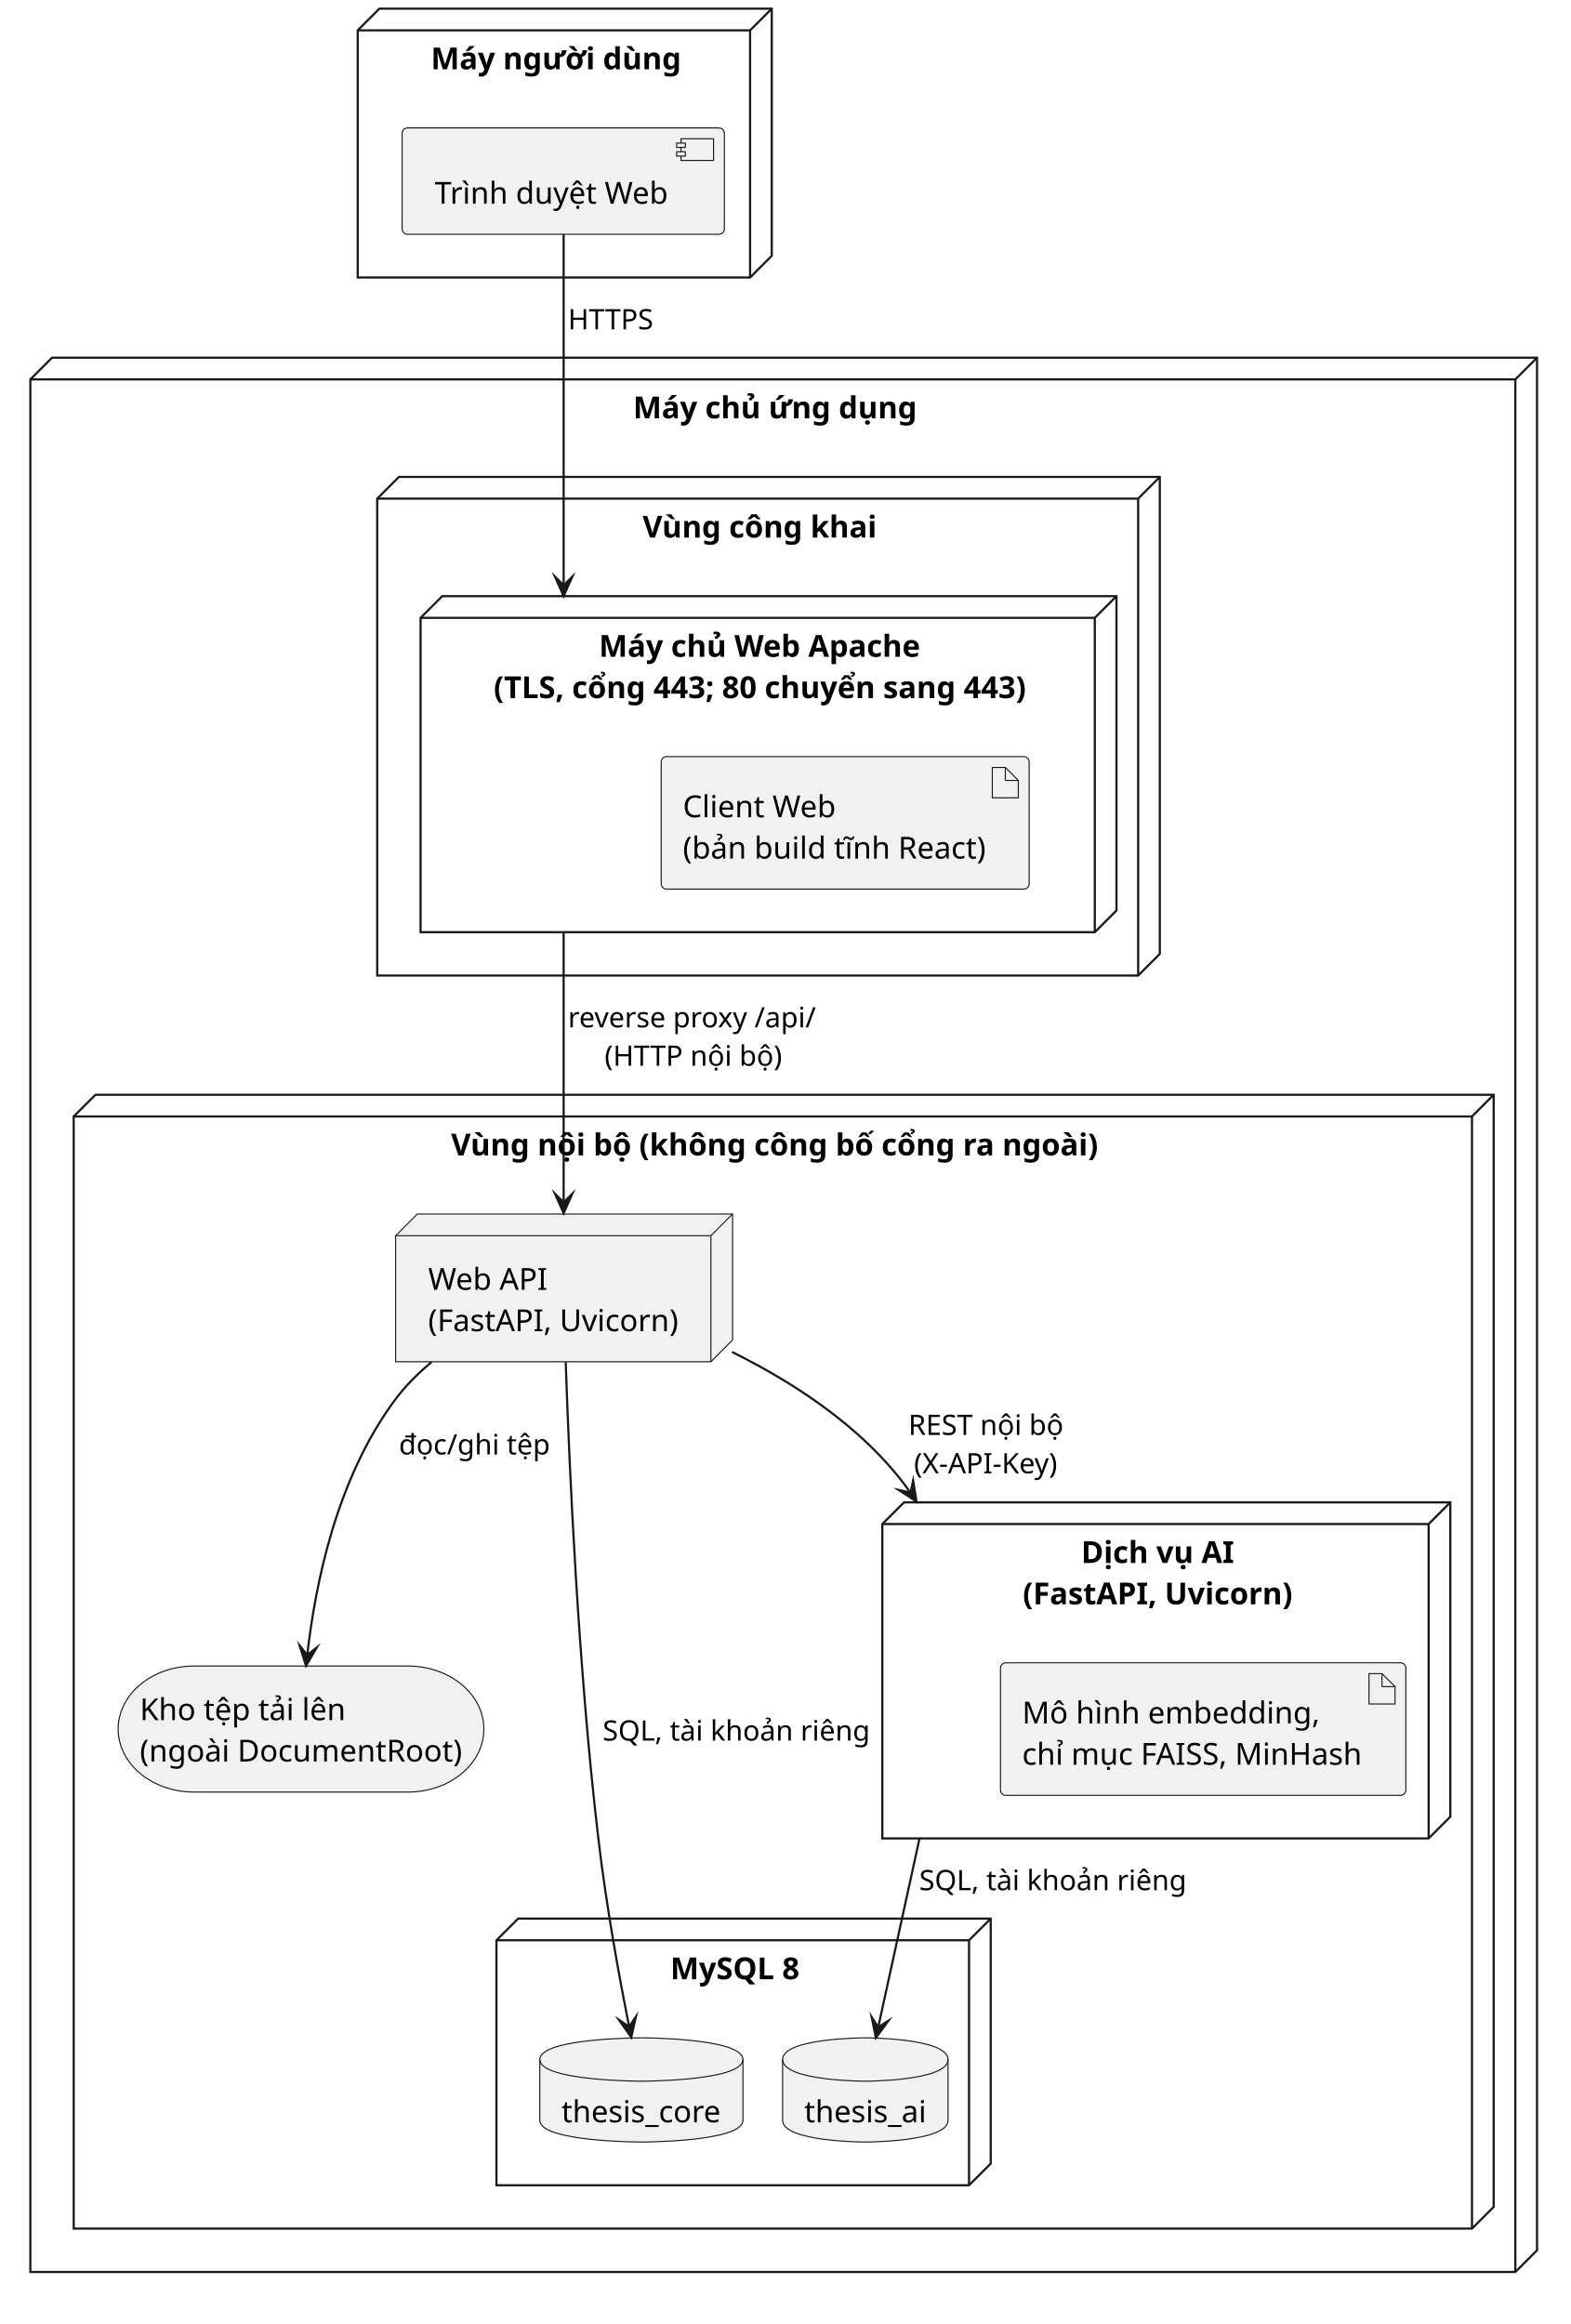
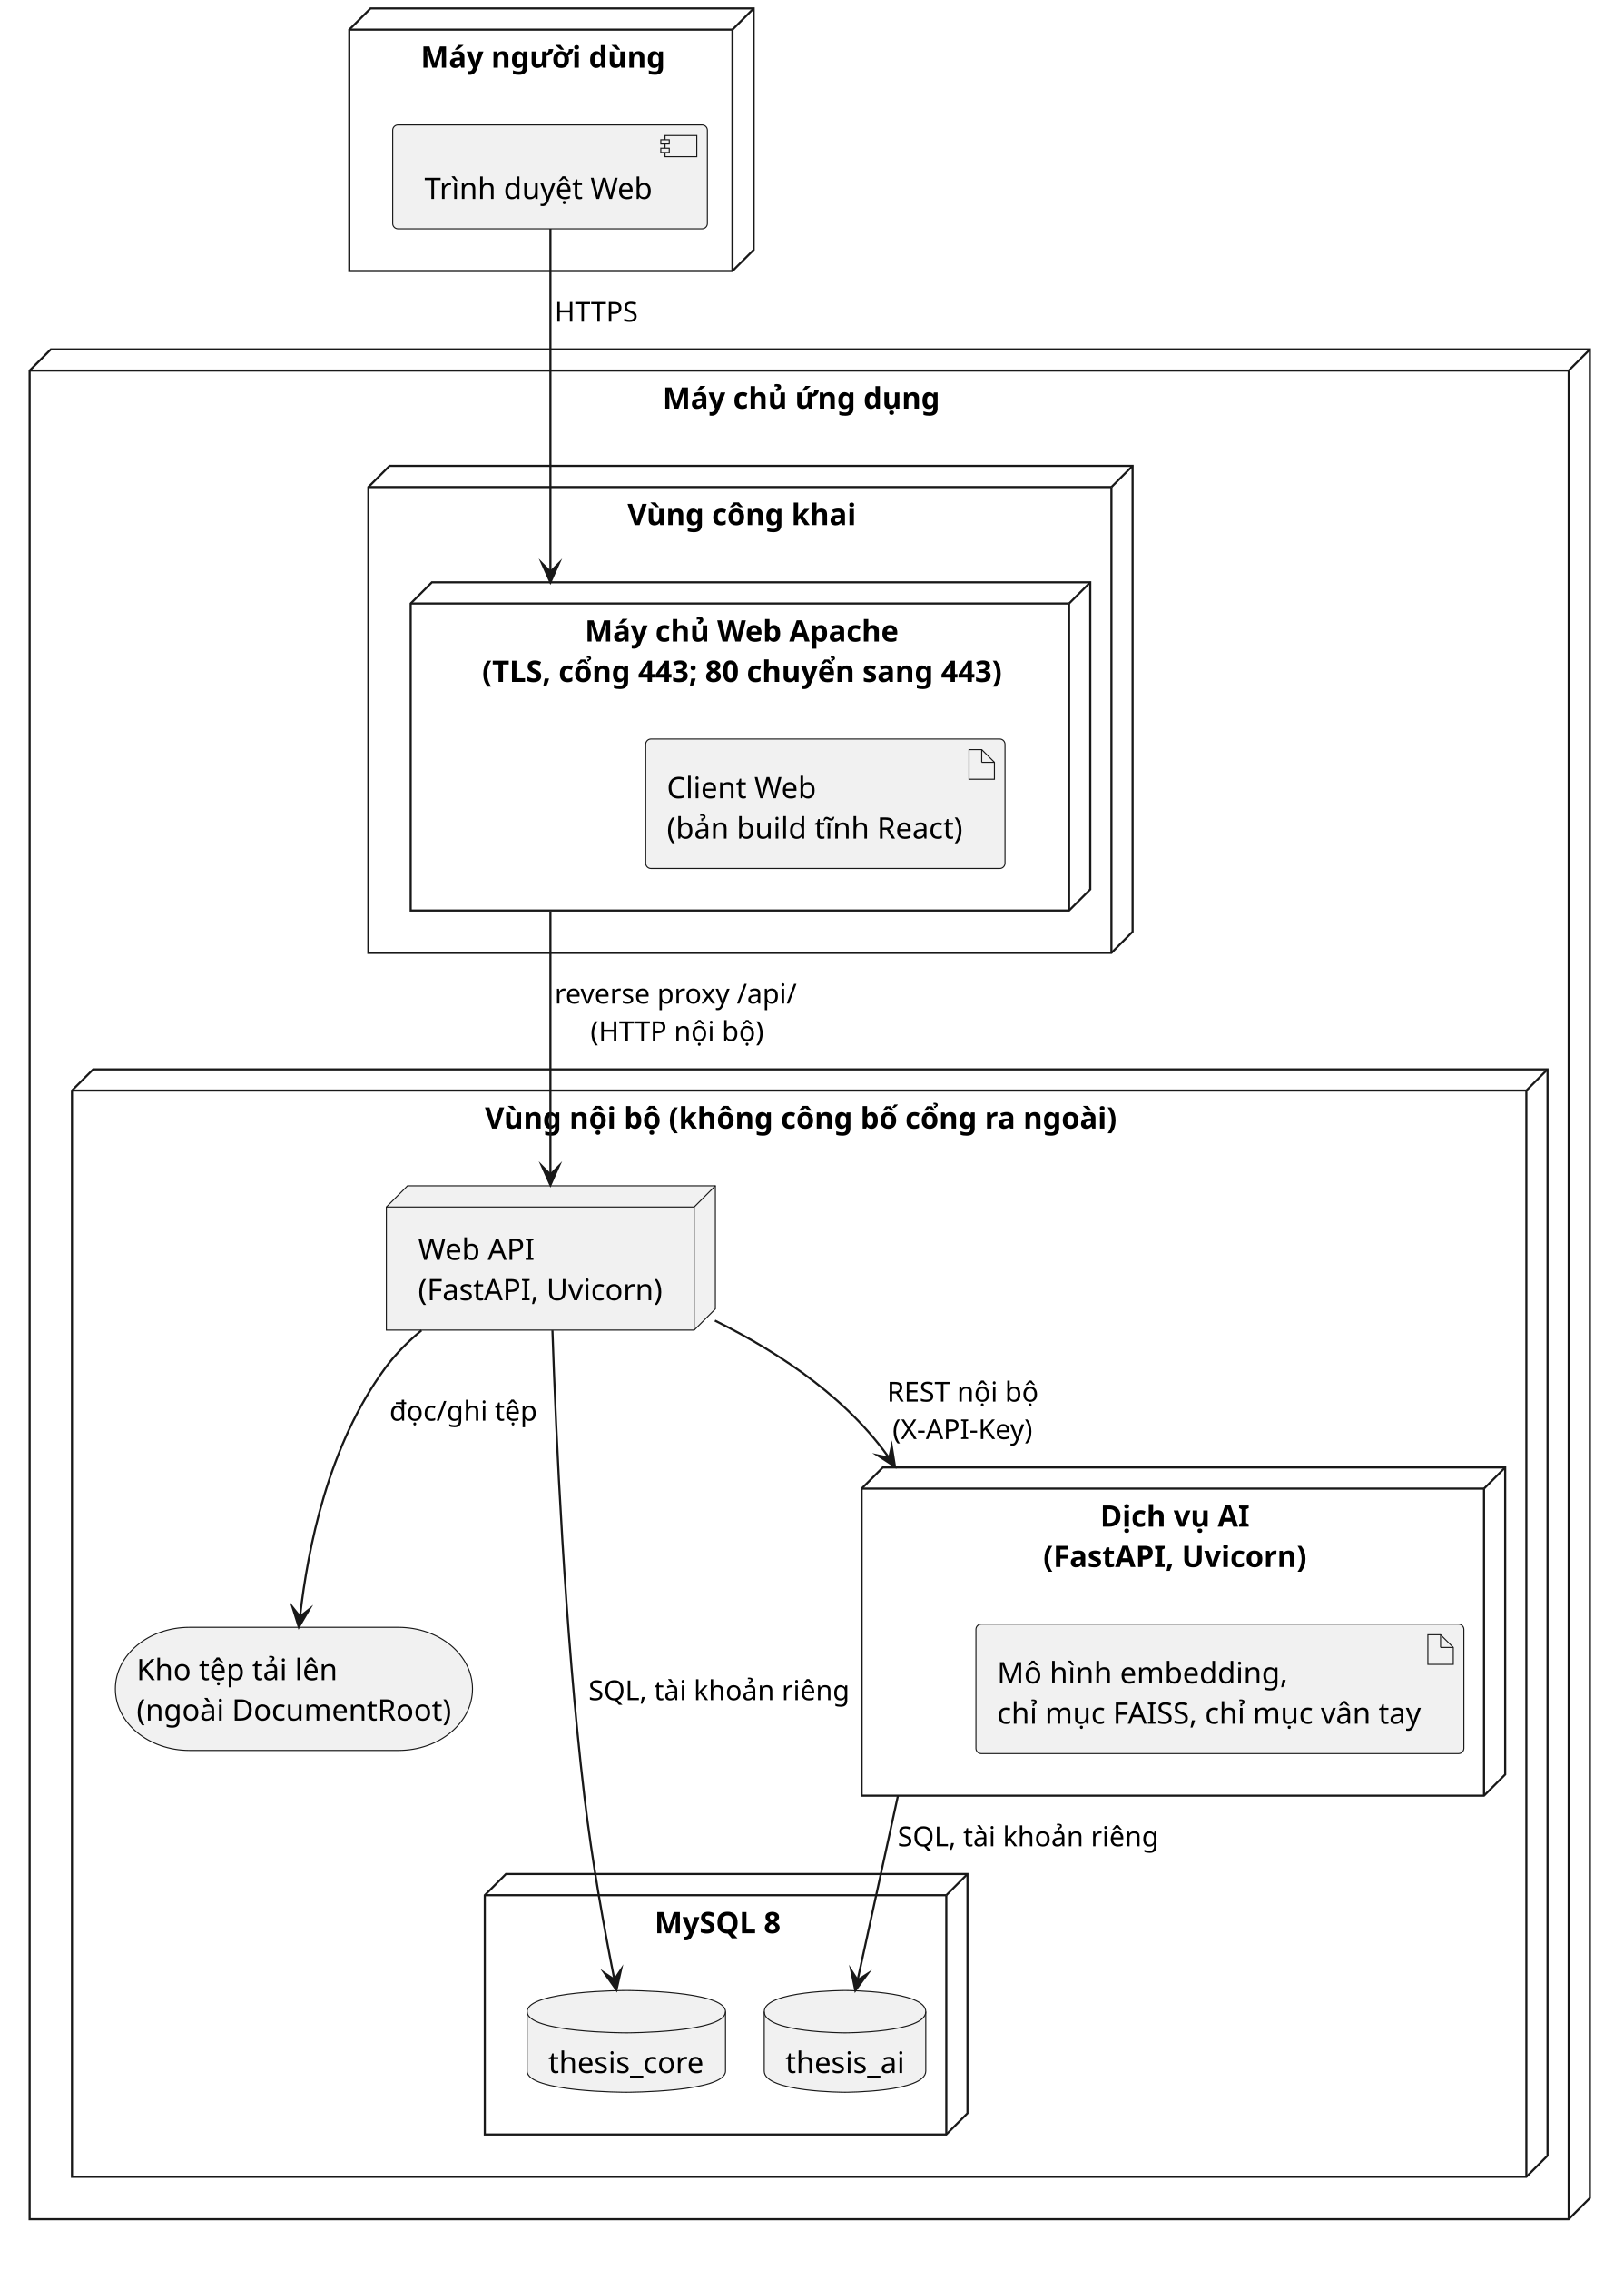
- <svg xmlns="http://www.w3.org/2000/svg" version="1.1" data-diagram-type="DESCRIPTION" style="width:1132px;height:1675px;background:#FFFFFF;" width="1132.813px" height="1675px" viewBox="0 0 1132 1675" zoomAndPan="magnify" preserveAspectRatio="none" contentStyleType="text/css">
+ <svg xmlns="http://www.w3.org/2000/svg" version="1.1" data-diagram-type="DESCRIPTION" style="width:1198px;height:1675px;background:#FFFFFF;" width="1198.438px" height="1675px" viewBox="0 0 1198 1675" zoomAndPan="magnify" preserveAspectRatio="none" contentStyleType="text/css">
  <defs />
  <g font-family="sans-serif" lengthAdjust="spacing">
    <g class="cluster" data-qualified-name="UserMachine" id="ent0001" data-source-line="6">
      <polygon points="257.813,21.875,273.438,6.25,556.25,6.25,556.25,184.375,540.625,200,257.813,200,257.813,21.875" fill="none" style="stroke:#181818;stroke-width:1.563;stroke-linejoin:miter;stroke-miterlimit:10;" />
      <line x1="540.625" y1="21.875" x2="556.25" y2="6.25" style="stroke:#181818;stroke-width:1.563;" />
      <line x1="257.813" y1="21.875" x2="540.625" y2="21.875" style="stroke:#181818;stroke-width:1.563;" />
      <line x1="540.625" y1="21.875" x2="540.625" y2="200" style="stroke:#181818;stroke-width:1.563;" />
      <text x="310.547" y="49.947" fill="#000" font-size="21.875" textLength="180.468" font-weight="700" font-family="'Noto Sans'">Máy người dùng</text>
    </g>
    <g class="cluster" data-qualified-name="Server" id="ent0003" data-source-line="10">
-       <polygon points="21.875,273.438,37.5,257.813,1107.813,257.813,1107.813,1621.875,1092.188,1637.5,21.875,1637.5,21.875,273.438" fill="none" style="stroke:#181818;stroke-width:1.563;stroke-linejoin:miter;stroke-miterlimit:10;" />
-       <line x1="1092.188" y1="273.438" x2="1107.813" y2="257.813" style="stroke:#181818;stroke-width:1.563;" />
-       <line x1="21.875" y1="273.438" x2="1092.188" y2="273.438" style="stroke:#181818;stroke-width:1.563;" />
-       <line x1="1092.188" y1="273.438" x2="1092.188" y2="1637.5" style="stroke:#181818;stroke-width:1.563;" />
-       <text x="456.285" y="301.509" fill="#000" font-size="21.875" textLength="204.618" font-weight="700" font-family="'Noto Sans'">Máy chủ ứng dụng</text>
+       <polygon points="21.875,273.438,37.5,257.813,1173.438,257.813,1173.438,1621.875,1157.813,1637.5,21.875,1637.5,21.875,273.438" fill="none" style="stroke:#181818;stroke-width:1.563;stroke-linejoin:miter;stroke-miterlimit:10;" />
+       <line x1="1157.813" y1="273.438" x2="1173.438" y2="257.813" style="stroke:#181818;stroke-width:1.563;" />
+       <line x1="21.875" y1="273.438" x2="1157.813" y2="273.438" style="stroke:#181818;stroke-width:1.563;" />
+       <line x1="1157.813" y1="273.438" x2="1157.813" y2="1637.5" style="stroke:#181818;stroke-width:1.563;" />
+       <text x="489.097" y="301.509" fill="#000" font-size="21.875" textLength="204.618" font-weight="700" font-family="'Noto Sans'">Máy chủ ứng dụng</text>
    </g>
    <g class="cluster" data-qualified-name="Server.Public" id="ent0004" data-source-line="11">
      <polygon points="271.875,359.375,287.5,343.75,835.938,343.75,835.938,687.5,820.313,703.125,271.875,703.125,271.875,359.375" fill="none" style="stroke:#181818;stroke-width:1.563;stroke-linejoin:miter;stroke-miterlimit:10;" />
      <line x1="820.313" y1="359.375" x2="835.938" y2="343.75" style="stroke:#181818;stroke-width:1.563;" />
      <line x1="271.875" y1="359.375" x2="820.313" y2="359.375" style="stroke:#181818;stroke-width:1.563;" />
      <line x1="820.313" y1="359.375" x2="820.313" y2="703.125" style="stroke:#181818;stroke-width:1.563;" />
      <text x="463.153" y="387.447" fill="#000" font-size="21.875" textLength="169.006" font-weight="700" font-family="'Noto Sans'">Vùng công khai</text>
    </g>
    <g class="cluster" data-qualified-name="Server.Public.Apache" id="ent0005" data-source-line="12">
      <polygon points="303.125,445.313,318.75,429.688,804.688,429.688,804.688,656.25,789.063,671.875,303.125,671.875,303.125,445.313" fill="none" style="stroke:#181818;stroke-width:1.563;stroke-linejoin:miter;stroke-miterlimit:10;" />
      <line x1="789.063" y1="445.313" x2="804.688" y2="429.688" style="stroke:#181818;stroke-width:1.563;" />
      <line x1="303.125" y1="445.313" x2="789.063" y2="445.313" style="stroke:#181818;stroke-width:1.563;" />
      <line x1="789.063" y1="445.313" x2="789.063" y2="671.875" style="stroke:#181818;stroke-width:1.563;" />
      <text x="431.675" y="473.384" fill="#000" font-size="21.875" textLength="231.962" font-weight="700" font-family="'Noto Sans'">Máy chủ Web Apache</text>
      <text x="355.835" y="503.178" fill="#000" font-size="21.875" textLength="383.642" font-weight="700" font-family="'Noto Sans'">(TLS, cổng 443; 80 chuyển sang 443)</text>
    </g>
    <g class="cluster" data-qualified-name="Server.Internal" id="ent0007" data-source-line="16">
-       <polygon points="53.125,804.688,68.75,789.063,1076.563,789.063,1076.563,1590.625,1060.938,1606.25,53.125,1606.25,53.125,804.688" fill="none" style="stroke:#181818;stroke-width:1.563;stroke-linejoin:miter;stroke-miterlimit:10;" />
-       <line x1="1060.938" y1="804.688" x2="1076.563" y2="789.063" style="stroke:#181818;stroke-width:1.563;" />
-       <line x1="53.125" y1="804.688" x2="1060.938" y2="804.688" style="stroke:#181818;stroke-width:1.563;" />
-       <line x1="1060.938" y1="804.688" x2="1060.938" y2="1606.25" style="stroke:#181818;stroke-width:1.563;" />
-       <text x="325.101" y="832.759" fill="#000" font-size="21.875" textLength="466.986" font-weight="700" font-family="'Noto Sans'">Vùng nội bộ (không công bố cổng ra ngoài)</text>
+       <polygon points="53.125,804.688,68.75,789.063,1142.188,789.063,1142.188,1590.625,1126.563,1606.25,53.125,1606.25,53.125,804.688" fill="none" style="stroke:#181818;stroke-width:1.563;stroke-linejoin:miter;stroke-miterlimit:10;" />
+       <line x1="1126.563" y1="804.688" x2="1142.188" y2="789.063" style="stroke:#181818;stroke-width:1.563;" />
+       <line x1="53.125" y1="804.688" x2="1126.563" y2="804.688" style="stroke:#181818;stroke-width:1.563;" />
+       <line x1="1126.563" y1="804.688" x2="1126.563" y2="1606.25" style="stroke:#181818;stroke-width:1.563;" />
+       <text x="357.913" y="832.759" fill="#000" font-size="21.875" textLength="466.986" font-weight="700" font-family="'Noto Sans'">Vùng nội bộ (không công bố cổng ra ngoài)</text>
    </g>
    <g class="cluster" data-qualified-name="Server.Internal.AIService" id="ent0009" data-source-line="18">
-       <polygon points="635.938,1098.438,651.563,1082.813,1045.313,1082.813,1045.313,1309.375,1029.688,1325,635.938,1325,635.938,1098.438" fill="none" style="stroke:#181818;stroke-width:1.563;stroke-linejoin:miter;stroke-miterlimit:10;" />
-       <line x1="1029.688" y1="1098.438" x2="1045.313" y2="1082.813" style="stroke:#181818;stroke-width:1.563;" />
-       <line x1="635.938" y1="1098.438" x2="1029.688" y2="1098.438" style="stroke:#181818;stroke-width:1.563;" />
-       <line x1="1029.688" y1="1098.438" x2="1029.688" y2="1325" style="stroke:#181818;stroke-width:1.563;" />
-       <text x="779.239" y="1126.509" fill="#000" font-size="21.875" textLength="110.271" font-weight="700" font-family="'Noto Sans'">Dịch vụ AI</text>
-       <text x="737.163" y="1156.303" fill="#000" font-size="21.875" textLength="194.424" font-weight="700" font-family="'Noto Sans'">(FastAPI, Uvicorn)</text>
+       <polygon points="635.938,1098.438,651.563,1082.813,1110.938,1082.813,1110.938,1309.375,1095.313,1325,635.938,1325,635.938,1098.438" fill="none" style="stroke:#181818;stroke-width:1.563;stroke-linejoin:miter;stroke-miterlimit:10;" />
+       <line x1="1095.313" y1="1098.438" x2="1110.938" y2="1082.813" style="stroke:#181818;stroke-width:1.563;" />
+       <line x1="635.938" y1="1098.438" x2="1095.313" y2="1098.438" style="stroke:#181818;stroke-width:1.563;" />
+       <line x1="1095.313" y1="1098.438" x2="1095.313" y2="1325" style="stroke:#181818;stroke-width:1.563;" />
+       <text x="812.052" y="1126.509" fill="#000" font-size="21.875" textLength="110.271" font-weight="700" font-family="'Noto Sans'">Dịch vụ AI</text>
+       <text x="769.975" y="1156.303" fill="#000" font-size="21.875" textLength="194.424" font-weight="700" font-family="'Noto Sans'">(FastAPI, Uvicorn)</text>
    </g>
    <g class="cluster" data-qualified-name="Server.Internal.MySQL" id="ent0011" data-source-line="21">
      <polygon points="357.813,1398.438,373.438,1382.813,714.063,1382.813,714.063,1559.375,698.438,1575,357.813,1575,357.813,1398.438" fill="none" style="stroke:#181818;stroke-width:1.563;stroke-linejoin:miter;stroke-miterlimit:10;" />
      <line x1="698.438" y1="1398.438" x2="714.063" y2="1382.813" style="stroke:#181818;stroke-width:1.563;" />
      <line x1="357.813" y1="1398.438" x2="698.438" y2="1398.438" style="stroke:#181818;stroke-width:1.563;" />
      <line x1="698.438" y1="1398.438" x2="698.438" y2="1575" style="stroke:#181818;stroke-width:1.563;" />
      <text x="483.138" y="1426.509" fill="#000" font-size="21.875" textLength="93.1" font-weight="700" font-family="'Noto Sans'">MySQL 8</text>
    </g>
    <g class="entity" data-qualified-name="UserMachine.Browser" id="ent0002" data-source-line="7">
      <rect x="289.844" y="92.188" width="232.249" height="76.669" fill="#F1F1F1" style="stroke:#181818;stroke-width:0.781;" rx="3.906" ry="3.906" />
      <rect x="490.843" y="100" width="23.438" height="15.625" fill="#F1F1F1" style="stroke:#181818;stroke-width:0.781;" />
      <rect x="487.718" y="103.125" width="6.25" height="3.125" fill="#F1F1F1" style="stroke:#181818;stroke-width:0.781;" />
      <rect x="487.718" y="109.375" width="6.25" height="3.125" fill="#F1F1F1" style="stroke:#181818;stroke-width:0.781;" />
      <text x="313.281" y="146.822" fill="#000" font-size="21.875" textLength="169.749" font-family="'Noto Sans'">Trình duyệt Web</text>
    </g>
    <g class="entity" data-qualified-name="Server.Public.Apache.ClientBuild" id="ent0006" data-source-line="13">
      <rect x="476.563" y="545.313" width="265.209" height="95.525" fill="#F1F1F1" style="stroke:#181818;stroke-width:0.781;" rx="3.906" ry="3.906" />
      <polygon points="715.209,553.125,715.209,575,733.959,575,733.959,562.5,724.584,553.125,715.209,553.125" fill="#F1F1F1" style="stroke:#181818;stroke-width:0.781;stroke-linejoin:miter;stroke-miterlimit:10;" />
      <line x1="724.584" y1="553.125" x2="724.584" y2="562.5" style="stroke:#181818;stroke-width:0.781;" />
      <line x1="733.959" y1="562.5" x2="724.584" y2="562.5" style="stroke:#181818;stroke-width:0.781;" />
      <text x="492.188" y="589.009" fill="#000" font-size="21.875" textLength="110.687" font-family="'Noto Sans'">Client Web</text>
      <text x="492.188" y="618.803" fill="#000" font-size="21.875" textLength="218.334" font-family="'Noto Sans'">(bản build tĩnh React)</text>
    </g>
    <g class="entity" data-qualified-name="Server.Internal.WebAPI" id="ent0008" data-source-line="17">
      <polygon points="285.156,890.625,300.781,875,527.993,875,527.993,965.837,512.368,981.462,285.156,981.462,285.156,890.625" fill="#F1F1F1" style="stroke:#181818;stroke-width:0.781;stroke-linejoin:miter;stroke-miterlimit:10;" />
      <line x1="512.368" y1="890.625" x2="527.993" y2="875" style="stroke:#181818;stroke-width:0.781;" />
      <line x1="285.156" y1="890.625" x2="512.368" y2="890.625" style="stroke:#181818;stroke-width:0.781;" />
      <line x1="512.368" y1="890.625" x2="512.368" y2="981.462" style="stroke:#181818;stroke-width:0.781;" />
      <text x="308.594" y="929.634" fill="#000" font-size="21.875" textLength="86.45" font-family="'Noto Sans'">Web API</text>
      <text x="308.594" y="959.428" fill="#000" font-size="21.875" textLength="180.337" font-family="'Noto Sans'">(FastAPI, Uvicorn)</text>
    </g>
    <g class="entity" data-qualified-name="Server.Internal.Upload" id="ent0014" data-source-line="25">
      <rect x="85.156" y="1200.781" width="263.583" height="90.837" fill="#F1F1F1" style="stroke:#181818;stroke-width:0.781;" rx="54.688" ry="54.688" />
      <text x="100.781" y="1239.791" fill="#000" font-size="21.875" textLength="148.356" font-family="'Noto Sans'">Kho tệp tải lên</text>
      <text x="100.781" y="1269.584" fill="#000" font-size="21.875" textLength="232.333" font-family="'Noto Sans'">(ngoài DocumentRoot)</text>
    </g>
    <g class="entity" data-qualified-name="Server.Internal.AIService.AIModel" id="ent0010" data-source-line="19">
-       <rect x="721.094" y="1198.438" width="292.18" height="95.525" fill="#F1F1F1" style="stroke:#181818;stroke-width:0.781;" rx="3.906" ry="3.906" />
-       <polygon points="986.712,1206.25,986.712,1228.125,1005.462,1228.125,1005.462,1215.625,996.087,1206.25,986.712,1206.25" fill="#F1F1F1" style="stroke:#181818;stroke-width:0.781;stroke-linejoin:miter;stroke-miterlimit:10;" />
-       <line x1="996.087" y1="1206.25" x2="996.087" y2="1215.625" style="stroke:#181818;stroke-width:0.781;" />
-       <line x1="1005.462" y1="1215.625" x2="996.087" y2="1215.625" style="stroke:#181818;stroke-width:0.781;" />
-       <text x="736.719" y="1242.134" fill="#000" font-size="21.875" textLength="214.615" font-family="'Noto Sans'">Mô hình embedding,</text>
-       <text x="736.719" y="1271.928" fill="#000" font-size="21.875" textLength="245.305" font-family="'Noto Sans'">chỉ mục FAISS, MinHash</text>
+       <rect x="720.313" y="1198.438" width="360.124" height="95.525" fill="#F1F1F1" style="stroke:#181818;stroke-width:0.781;" rx="3.906" ry="3.906" />
+       <polygon points="1053.874,1206.25,1053.874,1228.125,1072.624,1228.125,1072.624,1215.625,1063.249,1206.25,1053.874,1206.25" fill="#F1F1F1" style="stroke:#181818;stroke-width:0.781;stroke-linejoin:miter;stroke-miterlimit:10;" />
+       <line x1="1063.249" y1="1206.25" x2="1063.249" y2="1215.625" style="stroke:#181818;stroke-width:0.781;" />
+       <line x1="1072.624" y1="1215.625" x2="1063.249" y2="1215.625" style="stroke:#181818;stroke-width:0.781;" />
+       <text x="735.938" y="1242.134" fill="#000" font-size="21.875" textLength="214.615" font-family="'Noto Sans'">Mô hình embedding,</text>
+       <text x="735.938" y="1271.928" fill="#000" font-size="21.875" textLength="313.249" font-family="'Noto Sans'">chỉ mục FAISS, chỉ mục vân tay</text>
    </g>
    <g class="entity" data-qualified-name="Server.Internal.MySQL.SchemaCore" id="ent0012" data-source-line="22">
      <path d="M389.063,1484.375 C389.063,1468.75 462.273,1468.75 462.273,1468.75 C462.273,1468.75 535.484,1468.75 535.484,1484.375 L535.484,1528.231 C535.484,1543.856 462.273,1543.856 462.273,1543.856 C462.273,1543.856 389.063,1543.856 389.063,1528.231 L389.063,1484.375" style="stroke:#181818;stroke-width:0.781;" fill="#F1F1F1" />
      <path d="M389.063,1484.375 C389.063,1500 462.273,1500 462.273,1500 C462.273,1500 535.484,1500 535.484,1484.375" style="stroke:#181818;stroke-width:0.781;" fill="none" />
      <text x="404.688" y="1529.634" fill="#000" font-size="21.875" textLength="115.171" font-family="'Noto Sans'">thesis_core</text>
    </g>
    <g class="entity" data-qualified-name="Server.Internal.MySQL.SchemaAI" id="ent0013" data-source-line="23">
      <path d="M564.063,1484.375 C564.063,1468.75 623.678,1468.75 623.678,1468.75 C623.678,1468.75 683.293,1468.75 683.293,1484.375 L683.293,1528.231 C683.293,1543.856 623.678,1543.856 623.678,1543.856 C623.678,1543.856 564.063,1543.856 564.063,1528.231 L564.063,1484.375" style="stroke:#181818;stroke-width:0.781;" fill="#F1F1F1" />
      <path d="M564.063,1484.375 C564.063,1500 623.678,1500 623.678,1500 C623.678,1500 683.293,1500 683.293,1484.375" style="stroke:#181818;stroke-width:0.781;" fill="none" />
      <text x="579.688" y="1529.634" fill="#000" font-size="21.875" textLength="87.981" font-family="'Noto Sans'">thesis_ai</text>
    </g>
    <g class="link" data-entity-1="ent0002" data-entity-2="ent0005" id="lnk15" data-link-type="dependency">
      <polygon points="406.25,429.681,412.5,415.618,406.25,421.868,400,415.618,406.25,429.681" fill="#181818" style="stroke:#181818;stroke-width:1.563;stroke-linejoin:miter;stroke-miterlimit:10;" />
      <path d="M406.25,168.847 C406.25,215.58 406.25,299.907 406.25,381.004 C406.25,391.141 406.25,401.228 406.25,411.184 C406.25,416.163 406.25,421.108 406.25,426.012 C406.25,427.237 406.25,420.648 406.25,421.868" style="stroke:#181818;stroke-width:1.563;" fill="none" />
      <text x="409.375" y="237.339" fill="#000" font-size="20.313" textLength="61.08" font-family="'Noto Sans'">HTTPS</text>
    </g>
    <g class="link" data-entity-1="ent0005" data-entity-2="ent0008" id="lnk16" data-link-type="dependency">
      <polygon points="406.25,874.436,412.5,860.373,406.25,866.623,400,860.373,406.25,874.436" fill="#181818" style="stroke:#181818;stroke-width:1.563;stroke-linejoin:miter;stroke-miterlimit:10;" />
      <path d="M406.25,672.696 C406.25,673.38 406.25,674.066 406.25,674.756 C406.25,676.134 406.25,677.524 406.25,678.924 C406.25,684.523 406.25,690.288 406.25,696.18 C406.25,707.965 406.25,720.262 406.25,732.776 C406.25,782.83 406.25,828.539 406.25,866.623" style="stroke:#181818;stroke-width:1.563;" fill="none" />
      <text x="409.375" y="740.464" fill="#000" font-size="20.313" textLength="180.274" font-family="'Noto Sans'">reverse proxy /api/</text>
      <text x="435.741" y="768.13" fill="#000" font-size="20.313" textLength="127.542" font-family="'Noto Sans'">(HTTP nội bộ)</text>
    </g>
    <g class="link" data-entity-1="ent0008" data-entity-2="ent0009" id="lnk17" data-link-type="dependency">
      <polygon points="660.57,1082.244,658.154,1067.046,656.316,1075.691,647.67,1073.853,660.57,1082.244" fill="#181818" style="stroke:#181818;stroke-width:1.563;stroke-linejoin:miter;stroke-miterlimit:10;" />
      <path d="M527.635,974.425 C552.305,986.643 577.805,1001.597 601.051,1019.568 C612.673,1028.553 623.732,1038.293 633.842,1048.822 C638.897,1054.086 643.715,1059.548 648.246,1065.212 C650.512,1068.044 652.707,1070.926 654.824,1073.859 C655.883,1075.326 656.922,1076.805 657.941,1078.297 C658.451,1079.044 658.955,1079.793 659.455,1080.545 C659.704,1080.922 659.953,1081.299 660.2,1081.677 C660.324,1081.865 656.193,1075.502 656.316,1075.691" style="stroke:#181818;stroke-width:1.563;" fill="none" />
      <text x="654.688" y="1034.214" fill="#000" font-size="20.313" textLength="111.8" font-family="'Noto Sans'">REST nội bộ</text>
      <text x="658.73" y="1061.88" fill="#000" font-size="20.313" textLength="103.716" font-family="'Noto Sans'">(X-API-Key)</text>
    </g>
    <g class="link" data-entity-1="ent0008" data-entity-2="ent0012" id="lnk18" data-link-type="dependency">
      <polygon points="454.986,1468.379,458.37,1453.366,453.461,1460.716,446.111,1455.807,454.986,1468.379" fill="#181818" style="stroke:#181818;stroke-width:1.563;stroke-linejoin:miter;stroke-miterlimit:10;" />
      <path d="M407.731,981.652 C410.298,1057.384 416.758,1202.416 431.25,1325 C437.161,1374.998 446.259,1424.542 453.461,1460.716" style="stroke:#181818;stroke-width:1.563;" fill="none" />
      <text x="434.375" y="1254.527" fill="#000" font-size="20.313" textLength="192.685" font-family="'Noto Sans'">SQL, tài khoản riêng</text>
    </g>
    <g class="link" data-entity-1="ent0009" data-entity-2="ent0013" id="lnk19" data-link-type="dependency">
      <polygon points="631.303,1468.744,640.415,1456.343,632.974,1461.113,628.204,1453.671,631.303,1468.744" fill="#181818" style="stroke:#181818;stroke-width:1.563;stroke-linejoin:miter;stroke-miterlimit:10;" />
      <path d="M662.725,1325.167 C662.663,1325.449 662.601,1325.732 662.539,1326.014 C662.044,1328.278 661.543,1330.566 661.038,1332.875 C659.016,1342.112 656.921,1351.687 654.801,1361.375 C646.32,1400.129 639.111,1433.07 632.974,1461.113" style="stroke:#181818;stroke-width:1.563;" fill="none" />
      <text x="662.5" y="1362.339" fill="#000" font-size="20.313" textLength="192.685" font-family="'Noto Sans'">SQL, tài khoản riêng</text>
    </g>
    <g class="link" data-entity-1="ent0008" data-entity-2="ent0014" id="lnk20" data-link-type="dependency">
      <polygon points="220.547,1200.631,228.361,1187.374,221.439,1192.87,215.943,1185.947,220.547,1200.631" fill="#181818" style="stroke:#181818;stroke-width:1.563;stroke-linejoin:miter;stroke-miterlimit:10;" />
      <path d="M311.072,981.675 C301.091,989.958 291.873,999.199 284.375,1009.375 C242.062,1066.802 227.241,1142.368 221.439,1192.87" style="stroke:#181818;stroke-width:1.563;" fill="none" />
      <text x="287.5" y="1048.277" fill="#000" font-size="20.313" textLength="108.977" font-family="'Noto Sans'">đọc/ghi tệp</text>
    </g>
  </g>
</svg>
